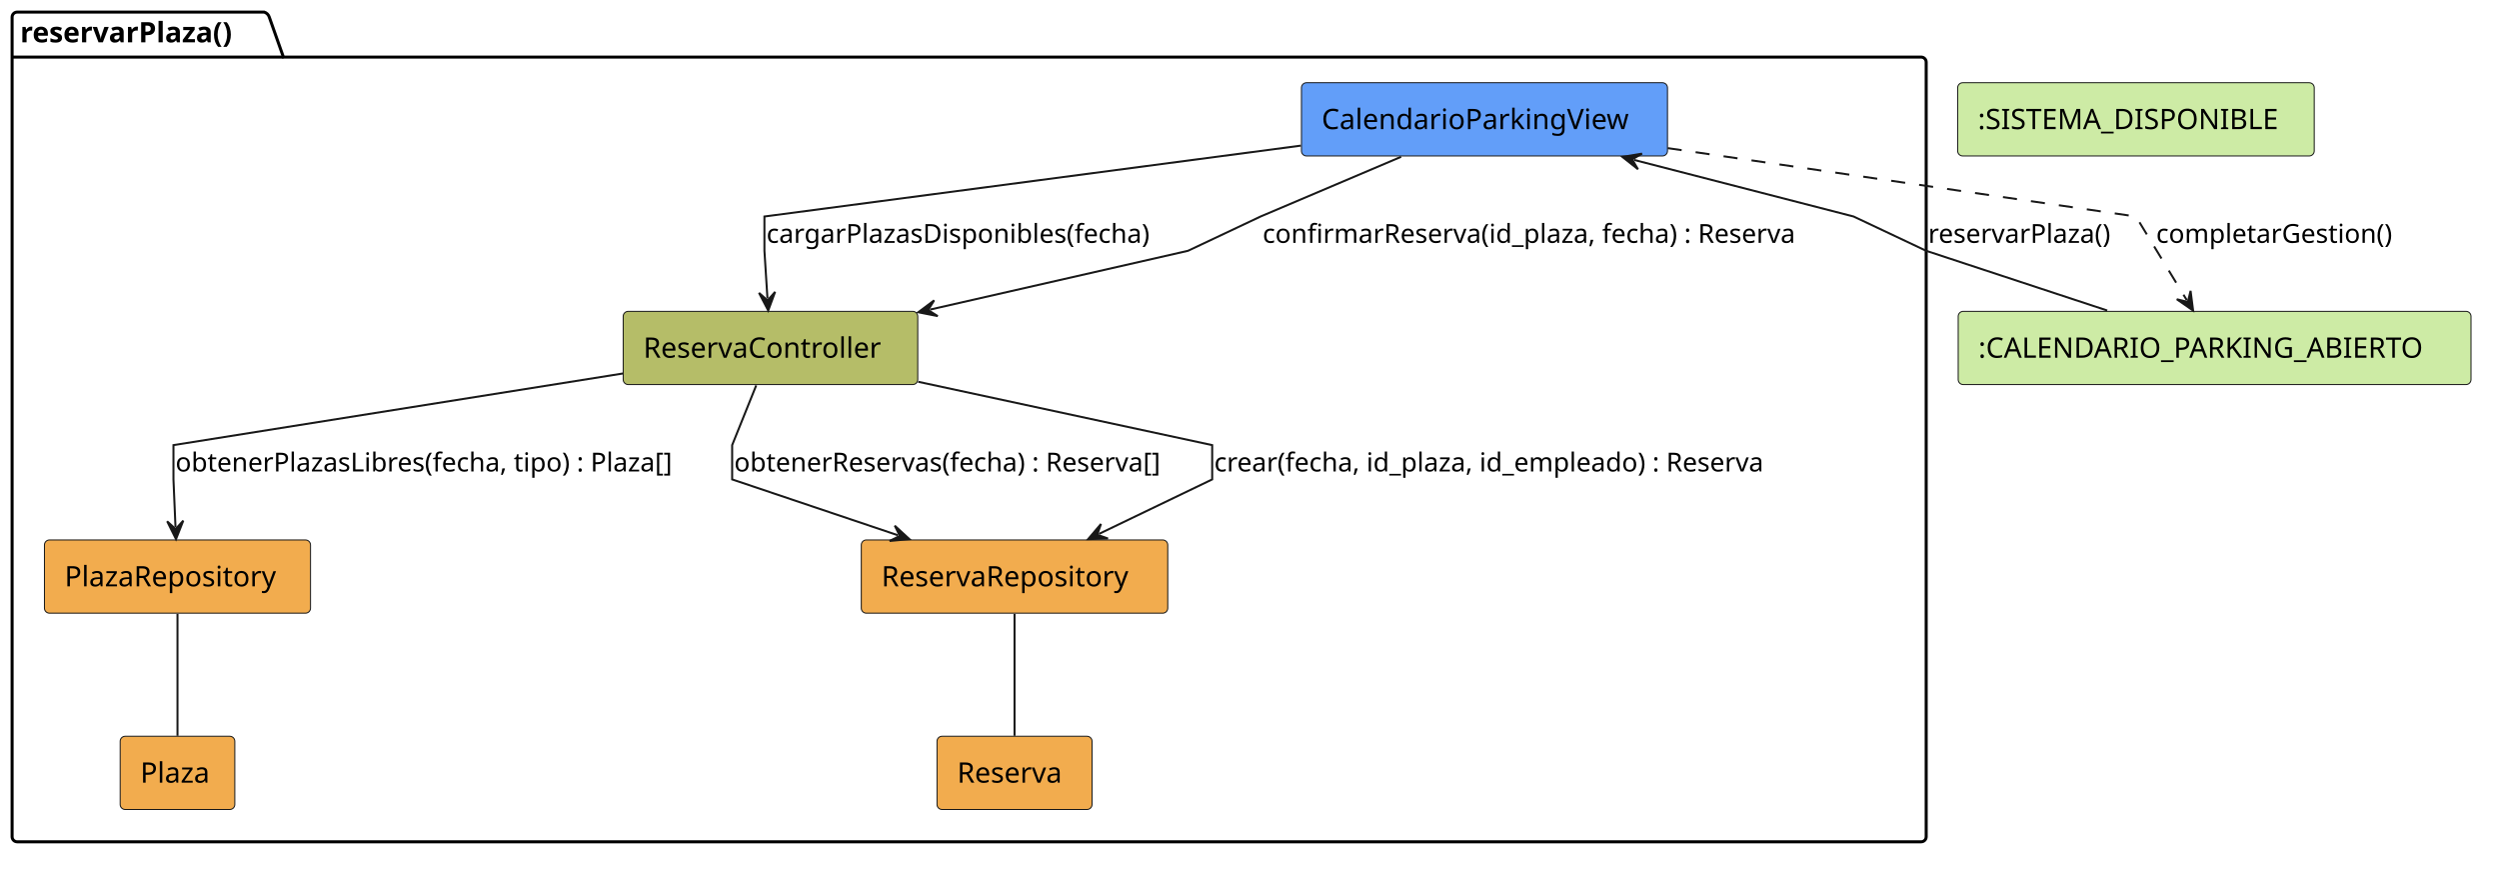
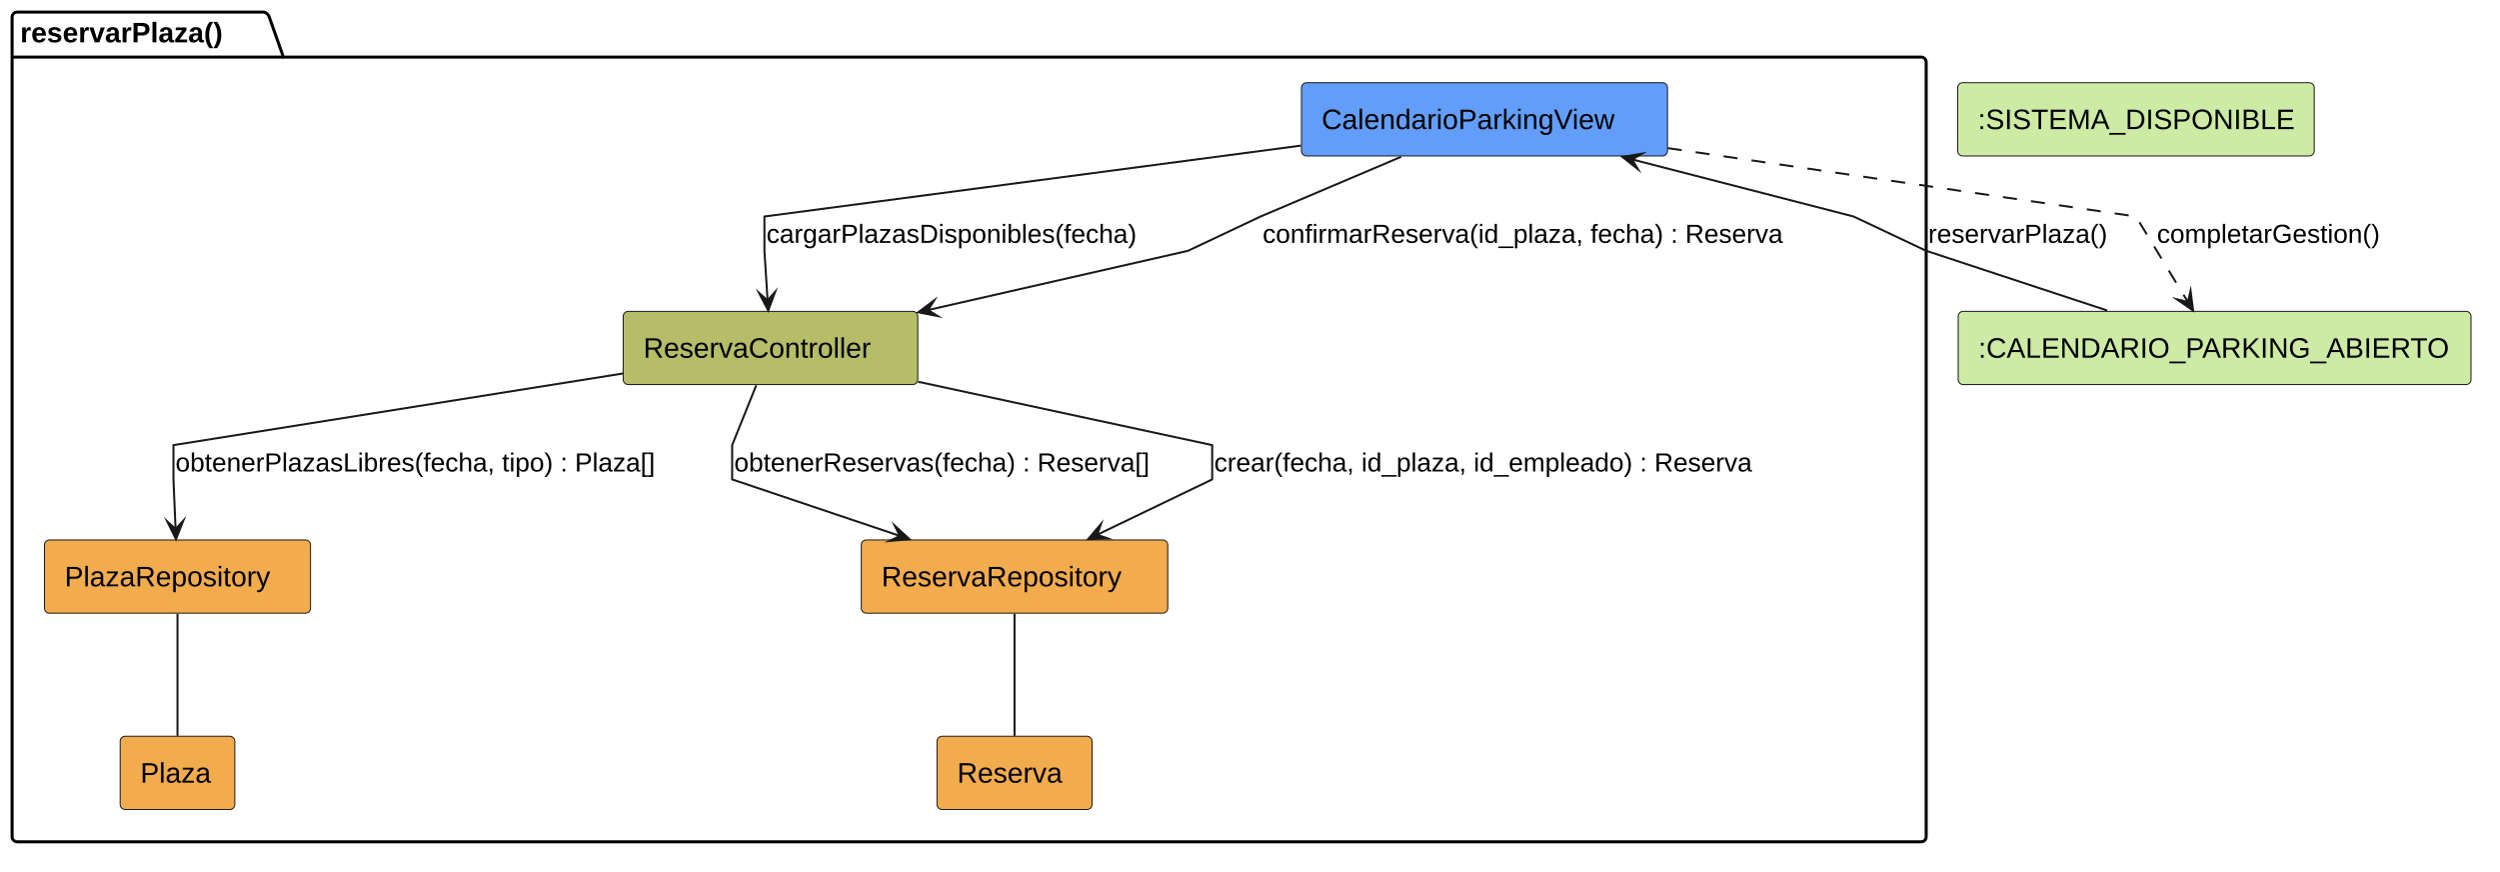
- <svg xmlns="http://www.w3.org/2000/svg" contentStyleType="text/css" data-diagram-type="DESCRIPTION" height="432px" preserveAspectRatio="none" style="width:1239px;height:432px;;background:#FFFFFF" version="1.1" viewBox="0 0 1239 432" width="1239px" zoomAndPan="magnify">
+ <svg xmlns="http://www.w3.org/2000/svg" contentStyleType="text/css" data-diagram-type="DESCRIPTION" height="432px" preserveAspectRatio="none" style="width:1239px;height:432px;background:#FFFFFF;" version="1.1" viewBox="0 0 1239 432" width="1239px" zoomAndPan="magnify">
  <defs />
  <g>
-     <g class="cluster" data-qualified-name="reservarPlaza.." data-source-line="6" id="ent0004">
+     <g class="cluster" data-qualified-name="reservarPlaza.." data-source-line="9" id="ent0003">
      <path d="M8.5,6 L131.009,6 A3.75,3.75 0 0 1 133.509,8.5 L140.509,28.297 L952.5,28.297 A2.5,2.5 0 0 1 955,30.797 L955,414.69 A2.5,2.5 0 0 1 952.5,417.19 L8.5,417.19 A2.5,2.5 0 0 1 6,414.69 L6,8.5 A2.5,2.5 0 0 1 8.5,6" fill="none" style="stroke:#000000;stroke-width:1.5;" />
      <line style="stroke:#000000;stroke-width:1.5;" x1="6" x2="140.509" y1="28.297" y2="28.297" />
-       <text fill="#000000" font-family="sans-serif" font-size="14" font-weight="700" lengthAdjust="spacing" textLength="121.509" x="10" y="20.995">reservarPlaza()</text>
+       <text fill="#000000" font-family="Arial" font-size="14" font-weight="700" lengthAdjust="spacing" textLength="121.509" x="10" y="20.995">reservarPlaza()</text>
    </g>
-     <g class="entity" data-qualified-name="reservarPlaza...View" data-source-line="7" id="ent0005">
+     <g class="entity" data-qualified-name="reservarPlaza...View" data-source-line="10" id="ent0004">
      <rect fill="#629EF9" height="36.297" rx="2.5" ry="2.5" style="stroke:#181818;stroke-width:0.5;" width="181.472" x="645.26" y="41" />
-       <text fill="#000000" font-family="sans-serif" font-size="14" lengthAdjust="spacing" textLength="161.472" x="655.26" y="63.995">CalendarioParkingView</text>
+       <text fill="#000000" font-family="Arial" font-size="14" lengthAdjust="spacing" textLength="161.472" x="655.26" y="63.995">CalendarioParkingView</text>
    </g>
-     <g class="entity" data-qualified-name="reservarPlaza...Controller" data-source-line="8" id="ent0006">
+     <g class="entity" data-qualified-name="reservarPlaza...Controller" data-source-line="11" id="ent0005">
      <rect fill="#B5BD68" height="36.297" rx="2.5" ry="2.5" style="stroke:#181818;stroke-width:0.5;" width="146.041" x="308.98" y="154.3" />
-       <text fill="#000000" font-family="sans-serif" font-size="14" lengthAdjust="spacing" textLength="126.041" x="318.98" y="177.295">ReservaController</text>
+       <text fill="#000000" font-family="Arial" font-size="14" lengthAdjust="spacing" textLength="126.041" x="318.98" y="177.295">ReservaController</text>
    </g>
-     <g class="entity" data-qualified-name="reservarPlaza...PlazaRepo" data-source-line="9" id="ent0007">
+     <g class="entity" data-qualified-name="reservarPlaza...PlazaRepo" data-source-line="12" id="ent0006">
      <rect fill="#F2AC4E" height="36.297" rx="2.5" ry="2.5" style="stroke:#181818;stroke-width:0.5;" width="131.911" x="22.04" y="267.6" />
-       <text fill="#000000" font-family="sans-serif" font-size="14" lengthAdjust="spacing" textLength="111.911" x="32.04" y="290.595">PlazaRepository</text>
+       <text fill="#000000" font-family="Arial" font-size="14" lengthAdjust="spacing" textLength="111.911" x="32.04" y="290.595">PlazaRepository</text>
    </g>
-     <g class="entity" data-qualified-name="reservarPlaza...ReservaRepo" data-source-line="10" id="ent0008">
+     <g class="entity" data-qualified-name="reservarPlaza...ReservaRepo" data-source-line="13" id="ent0007">
      <rect fill="#F2AC4E" height="36.297" rx="2.5" ry="2.5" style="stroke:#181818;stroke-width:0.5;" width="151.94" x="427.03" y="267.6" />
-       <text fill="#000000" font-family="sans-serif" font-size="14" lengthAdjust="spacing" textLength="131.94" x="437.03" y="290.595">ReservaRepository</text>
+       <text fill="#000000" font-family="Arial" font-size="14" lengthAdjust="spacing" textLength="131.94" x="437.03" y="290.595">ReservaRepository</text>
    </g>
-     <g class="entity" data-qualified-name="reservarPlaza...Plaza" data-source-line="11" id="ent0009">
+     <g class="entity" data-qualified-name="reservarPlaza...Plaza" data-source-line="14" id="ent0008">
      <rect fill="#F2AC4E" height="36.297" rx="2.5" ry="2.5" style="stroke:#181818;stroke-width:0.5;" width="56.839" x="59.58" y="364.89" />
-       <text fill="#000000" font-family="sans-serif" font-size="14" lengthAdjust="spacing" textLength="36.839" x="69.58" y="387.885">Plaza</text>
+       <text fill="#000000" font-family="Arial" font-size="14" lengthAdjust="spacing" textLength="36.839" x="69.58" y="387.885">Plaza</text>
    </g>
-     <g class="entity" data-qualified-name="reservarPlaza...Reserva" data-source-line="12" id="ent0010">
+     <g class="entity" data-qualified-name="reservarPlaza...Reserva" data-source-line="15" id="ent0009">
      <rect fill="#F2AC4E" height="36.297" rx="2.5" ry="2.5" style="stroke:#181818;stroke-width:0.5;" width="76.868" x="464.57" y="364.89" />
-       <text fill="#000000" font-family="sans-serif" font-size="14" lengthAdjust="spacing" textLength="56.868" x="474.57" y="387.885">Reserva</text>
+       <text fill="#000000" font-family="Arial" font-size="14" lengthAdjust="spacing" textLength="56.868" x="474.57" y="387.885">Reserva</text>
    </g>
-     <g class="entity" data-qualified-name="Calendario" data-source-line="3" id="ent0002">
+     <g class="entity" data-qualified-name="Calendario" data-source-line="6" id="ent0001">
      <rect fill="#CDEBA5" height="36.297" rx="2.5" ry="2.5" style="stroke:#181818;stroke-width:0.5;" width="254.254" x="970.87" y="154.3" />
-       <text fill="#000000" font-family="sans-serif" font-size="14" lengthAdjust="spacing" textLength="234.254" x="980.87" y="177.295">:CALENDARIO_PARKING_ABIERTO</text>
+       <text fill="#000000" font-family="Arial" font-size="14" lengthAdjust="spacing" textLength="234.254" x="980.87" y="177.295">:CALENDARIO_PARKING_ABIERTO</text>
    </g>
-     <g class="entity" data-qualified-name="Menu" data-source-line="4" id="ent0003">
+     <g class="entity" data-qualified-name="Menu" data-source-line="7" id="ent0002">
      <rect fill="#CDEBA5" height="36.297" rx="2.5" ry="2.5" style="stroke:#181818;stroke-width:0.5;" width="176.782" x="970.61" y="41" />
-       <text fill="#000000" font-family="sans-serif" font-size="14" lengthAdjust="spacing" textLength="156.782" x="980.61" y="63.995">:SISTEMA_DISPONIBLE</text>
+       <text fill="#000000" font-family="Arial" font-size="14" lengthAdjust="spacing" textLength="156.782" x="980.61" y="63.995">:SISTEMA_DISPONIBLE</text>
    </g>
-     <g class="link" data-entity-1="ent0002" data-entity-2="ent0005" data-link-type="dependency" data-source-line="15" id="lnk11">
-       <path d="M1044.75,153.89 C1004.1,140.49 955,124.3 955,124.3 C955,124.3 919,107.3 919,107.3 C919,107.3 862.19,92.668 810.21,79.268" fill="none" id="Calendario-to-View" style="stroke:#181818;stroke-width:1;" />
-       <polygon fill="#181818" points="804.4,77.77,812.117,83.89,809.242,79.018,814.114,76.143,804.4,77.77" style="stroke:#181818;stroke-width:1;" />
-       <text fill="#000000" font-family="sans-serif" font-size="13" lengthAdjust="spacing" textLength="98.814" x="956" y="120.367">reservarPlaza()</text>
+     <g class="link" data-entity-1="ent0001" data-entity-2="ent0004" data-link-type="dependency" data-source-line="18" id="lnk10">
+       <path d="M1044.75,153.89 C1004.1,140.49 955,124.3 955,124.3 C955,124.3 919,107.3 919,107.3 C919,107.3 861.222,92.418 809.242,79.018" fill="none" id="Calendario-to-View" style="stroke:#181818;stroke-width:1;" />
+       <polygon fill="#181818" points="804.4,77.77,812.117,83.89,809.242,79.018,814.114,76.143,804.4,77.77" style="stroke:#181818;stroke-width:1;stroke-linejoin:miter;stroke-miterlimit:10;" />
+       <text fill="#000000" font-family="Arial" font-size="13" lengthAdjust="spacing" textLength="98.814" x="956" y="120.367">reservarPlaza()</text>
    </g>
-     <g class="link" data-entity-1="ent0005" data-entity-2="ent0002" data-link-type="dependency" data-source-line="29" id="lnk19">
-       <path d="M826.83,73.41 C922.37,87.36 1059,107.3 1059,107.3 C1059,107.3 1072.684,129.803 1084.224,148.792" fill="none" id="View-to-Calendario" style="stroke:#181818;stroke-width:1;stroke-dasharray:7,7;" />
-       <polygon fill="#181818" points="1087.34,153.92,1086.084,144.151,1084.743,149.647,1079.248,148.306,1087.34,153.92" style="stroke:#181818;stroke-width:1;" />
-       <text fill="#000000" font-family="sans-serif" font-size="13" lengthAdjust="spacing" textLength="125.925" x="1069" y="120.367">completarGestion()</text>
+     <g class="link" data-entity-1="ent0004" data-entity-2="ent0001" data-link-type="dependency" data-source-line="32" id="lnk18">
+       <path d="M826.83,73.41 C922.37,87.36 1059,107.3 1059,107.3 C1059,107.3 1073.203,130.657 1084.743,149.647" fill="none" id="View-to-Calendario" style="stroke:#181818;stroke-width:1;stroke-dasharray:7,7;" />
+       <polygon fill="#181818" points="1087.34,153.92,1086.084,144.151,1084.743,149.647,1079.248,148.306,1087.34,153.92" style="stroke:#181818;stroke-width:1;stroke-linejoin:miter;stroke-miterlimit:10;" />
+       <text fill="#000000" font-family="Arial" font-size="13" lengthAdjust="spacing" textLength="125.925" x="1069.42" y="120.367">completarGestion()</text>
    </g>
-     <g class="link" data-entity-1="ent0005" data-entity-2="ent0006" data-link-type="dependency" data-source-line="17" id="lnk12">
-       <path d="M644.99,72.17 C539.22,86.14 379,107.3 379,107.3 C379,107.3 379,124.3 379,124.3 C379,124.3 379.65,134.502 380.5,147.902" fill="none" id="View-to-Controller" style="stroke:#181818;stroke-width:1;" />
-       <polygon fill="#181818" points="380.88,153.89,384.302,144.655,380.563,148.9,376.318,145.161,380.88,153.89" style="stroke:#181818;stroke-width:1;" />
-       <text fill="#000000" font-family="sans-serif" font-size="13" lengthAdjust="spacing" textLength="204.16" x="380" y="120.367">cargarPlazasDisponibles(fecha)</text>
+     <g class="link" data-entity-1="ent0004" data-entity-2="ent0005" data-link-type="dependency" data-source-line="20" id="lnk11">
+       <path d="M644.99,72.17 C539.22,86.14 379,107.3 379,107.3 C379,107.3 379,124.3 379,124.3 C379,124.3 379.714,135.5 380.563,148.9" fill="none" id="View-to-Controller" style="stroke:#181818;stroke-width:1;" />
+       <polygon fill="#181818" points="380.88,153.89,384.302,144.655,380.563,148.9,376.318,145.161,380.88,153.89" style="stroke:#181818;stroke-width:1;stroke-linejoin:miter;stroke-miterlimit:10;" />
+       <text fill="#000000" font-family="Arial" font-size="13" lengthAdjust="spacing" textLength="204.16" x="380" y="120.367">cargarPlazasDisponibles(fecha)</text>
    </g>
-     <g class="link" data-entity-1="ent0005" data-entity-2="ent0006" data-link-type="dependency" data-source-line="25" id="lnk17">
-       <path d="M694.67,77.71 C663.11,91.11 625,107.3 625,107.3 C625,107.3 589,124.3 589,124.3 C589,124.3 520.67,139.868 461.12,153.428" fill="none" id="View-to-Controller-1" style="stroke:#181818;stroke-width:1;" />
-       <polygon fill="#181818" points="455.27,154.76,464.933,156.662,460.145,153.65,463.157,148.862,455.27,154.76" style="stroke:#181818;stroke-width:1;" />
-       <text fill="#000000" font-family="sans-serif" font-size="13" lengthAdjust="spacing" textLength="288.425" x="626" y="120.367">confirmarReserva(id_plaza, fecha) : Reserva</text>
+     <g class="link" data-entity-1="ent0004" data-entity-2="ent0005" data-link-type="dependency" data-source-line="28" id="lnk16">
+       <path d="M694.67,77.71 C663.11,91.11 625,107.3 625,107.3 C625,107.3 589,124.3 589,124.3 C589,124.3 519.695,140.09 460.145,153.65" fill="none" id="View-to-Controller-1" style="stroke:#181818;stroke-width:1;" />
+       <polygon fill="#181818" points="455.27,154.76,464.933,156.662,460.145,153.65,463.157,148.862,455.27,154.76" style="stroke:#181818;stroke-width:1;stroke-linejoin:miter;stroke-miterlimit:10;" />
+       <text fill="#000000" font-family="Arial" font-size="13" lengthAdjust="spacing" textLength="288.425" x="626" y="120.367">confirmarReserva(id_plaza, fecha) : Reserva</text>
    </g>
-     <g class="link" data-entity-1="ent0006" data-entity-2="ent0007" data-link-type="dependency" data-source-line="19" id="lnk13">
-       <path d="M308.83,185.1 C221.18,199.06 86,220.6 86,220.6 C86,220.6 86,237.6 86,237.6 C86,237.6 86.435,247.785 87.005,261.195" fill="none" id="Controller-to-PlazaRepo" style="stroke:#181818;stroke-width:1;" />
-       <polygon fill="#181818" points="87.26,267.19,90.874,258.028,87.048,262.195,82.881,258.368,87.26,267.19" style="stroke:#181818;stroke-width:1;" />
-       <text fill="#000000" font-family="sans-serif" font-size="13" lengthAdjust="spacing" textLength="267.332" x="87" y="233.667">obtenerPlazasLibres(fecha, tipo) : Plaza[]</text>
+     <g class="link" data-entity-1="ent0005" data-entity-2="ent0006" data-link-type="dependency" data-source-line="22" id="lnk12">
+       <path d="M308.83,185.1 C221.18,199.06 86,220.6 86,220.6 C86,220.6 86,237.6 86,237.6 C86,237.6 86.478,248.785 87.048,262.195" fill="none" id="Controller-to-PlazaRepo" style="stroke:#181818;stroke-width:1;" />
+       <polygon fill="#181818" points="87.26,267.19,90.874,258.028,87.048,262.195,82.881,258.368,87.26,267.19" style="stroke:#181818;stroke-width:1;stroke-linejoin:miter;stroke-miterlimit:10;" />
+       <text fill="#000000" font-family="Arial" font-size="13" lengthAdjust="spacing" textLength="267.332" x="87" y="233.667">obtenerPlazasLibres(fecha, tipo) : Plaza[]</text>
    </g>
-     <g class="link" data-entity-1="ent0006" data-entity-2="ent0008" data-link-type="dependency" data-source-line="20" id="lnk14">
-       <path d="M374.93,191 C369.52,204.41 363,220.6 363,220.6 C363,220.6 363,237.6 363,237.6 C363,237.6 405.384,251.864 445.184,265.274" fill="none" id="Controller-to-ReservaRepo" style="stroke:#181818;stroke-width:1;" />
-       <polygon fill="#181818" points="450.87,267.19,443.618,260.526,446.132,265.594,441.064,268.107,450.87,267.19" style="stroke:#181818;stroke-width:1;" />
-       <text fill="#000000" font-family="sans-serif" font-size="13" lengthAdjust="spacing" textLength="232.127" x="364" y="233.667">obtenerReservas(fecha) : Reserva[]</text>
+     <g class="link" data-entity-1="ent0005" data-entity-2="ent0007" data-link-type="dependency" data-source-line="23" id="lnk13">
+       <path d="M374.93,191 C369.52,204.41 363,220.6 363,220.6 C363,220.6 363,237.6 363,237.6 C363,237.6 406.332,252.184 446.132,265.594" fill="none" id="Controller-to-ReservaRepo" style="stroke:#181818;stroke-width:1;" />
+       <polygon fill="#181818" points="450.87,267.19,443.618,260.526,446.132,265.594,441.064,268.107,450.87,267.19" style="stroke:#181818;stroke-width:1;stroke-linejoin:miter;stroke-miterlimit:10;" />
+       <text fill="#000000" font-family="Arial" font-size="13" lengthAdjust="spacing" textLength="232.127" x="364" y="233.667">obtenerReservas(fecha) : Reserva[]</text>
    </g>
-     <g class="link" data-entity-1="ent0006" data-entity-2="ent0008" data-link-type="dependency" data-source-line="27" id="lnk18">
-       <path d="M455.23,189.21 C518.89,202.92 601,220.6 601,220.6 C601,220.6 601,237.6 601,237.6 C601,237.6 572.756,251.178 544.896,264.588" fill="none" id="Controller-to-ReservaRepo-1" style="stroke:#181818;stroke-width:1;" />
-       <polygon fill="#181818" points="539.49,267.19,549.334,266.891,543.995,265.022,545.865,259.682,539.49,267.19" style="stroke:#181818;stroke-width:1;" />
-       <text fill="#000000" font-family="sans-serif" font-size="13" lengthAdjust="spacing" textLength="297.896" x="602" y="233.667">crear(fecha, id_plaza, id_empleado) : Reserva</text>
+     <g class="link" data-entity-1="ent0005" data-entity-2="ent0007" data-link-type="dependency" data-source-line="30" id="lnk17">
+       <path d="M455.23,189.21 C518.89,202.92 601,220.6 601,220.6 C601,220.6 601,237.6 601,237.6 C601,237.6 571.855,251.612 543.995,265.022" fill="none" id="Controller-to-ReservaRepo-1" style="stroke:#181818;stroke-width:1;" />
+       <polygon fill="#181818" points="539.49,267.19,549.334,266.891,543.995,265.022,545.865,259.682,539.49,267.19" style="stroke:#181818;stroke-width:1;stroke-linejoin:miter;stroke-miterlimit:10;" />
+       <text fill="#000000" font-family="Arial" font-size="13" lengthAdjust="spacing" textLength="297.896" x="602" y="233.667">crear(fecha, id_plaza, id_empleado) : Reserva</text>
    </g>
-     <g class="link" data-entity-1="ent0007" data-entity-2="ent0009" data-link-type="association" data-source-line="22" id="lnk15">
+     <g class="link" data-entity-1="ent0006" data-entity-2="ent0008" data-link-type="association" data-source-line="25" id="lnk14">
      <path d="M88,304.22 C88,321.42 88,347.52 88,364.67" fill="none" id="PlazaRepo-Plaza" style="stroke:#181818;stroke-width:1;" />
    </g>
-     <g class="link" data-entity-1="ent0008" data-entity-2="ent0010" data-link-type="association" data-source-line="23" id="lnk16">
+     <g class="link" data-entity-1="ent0007" data-entity-2="ent0009" data-link-type="association" data-source-line="26" id="lnk15">
      <path d="M503,304.22 C503,321.42 503,347.52 503,364.67" fill="none" id="ReservaRepo-Reserva" style="stroke:#181818;stroke-width:1;" />
    </g>
  </g>
</svg>
